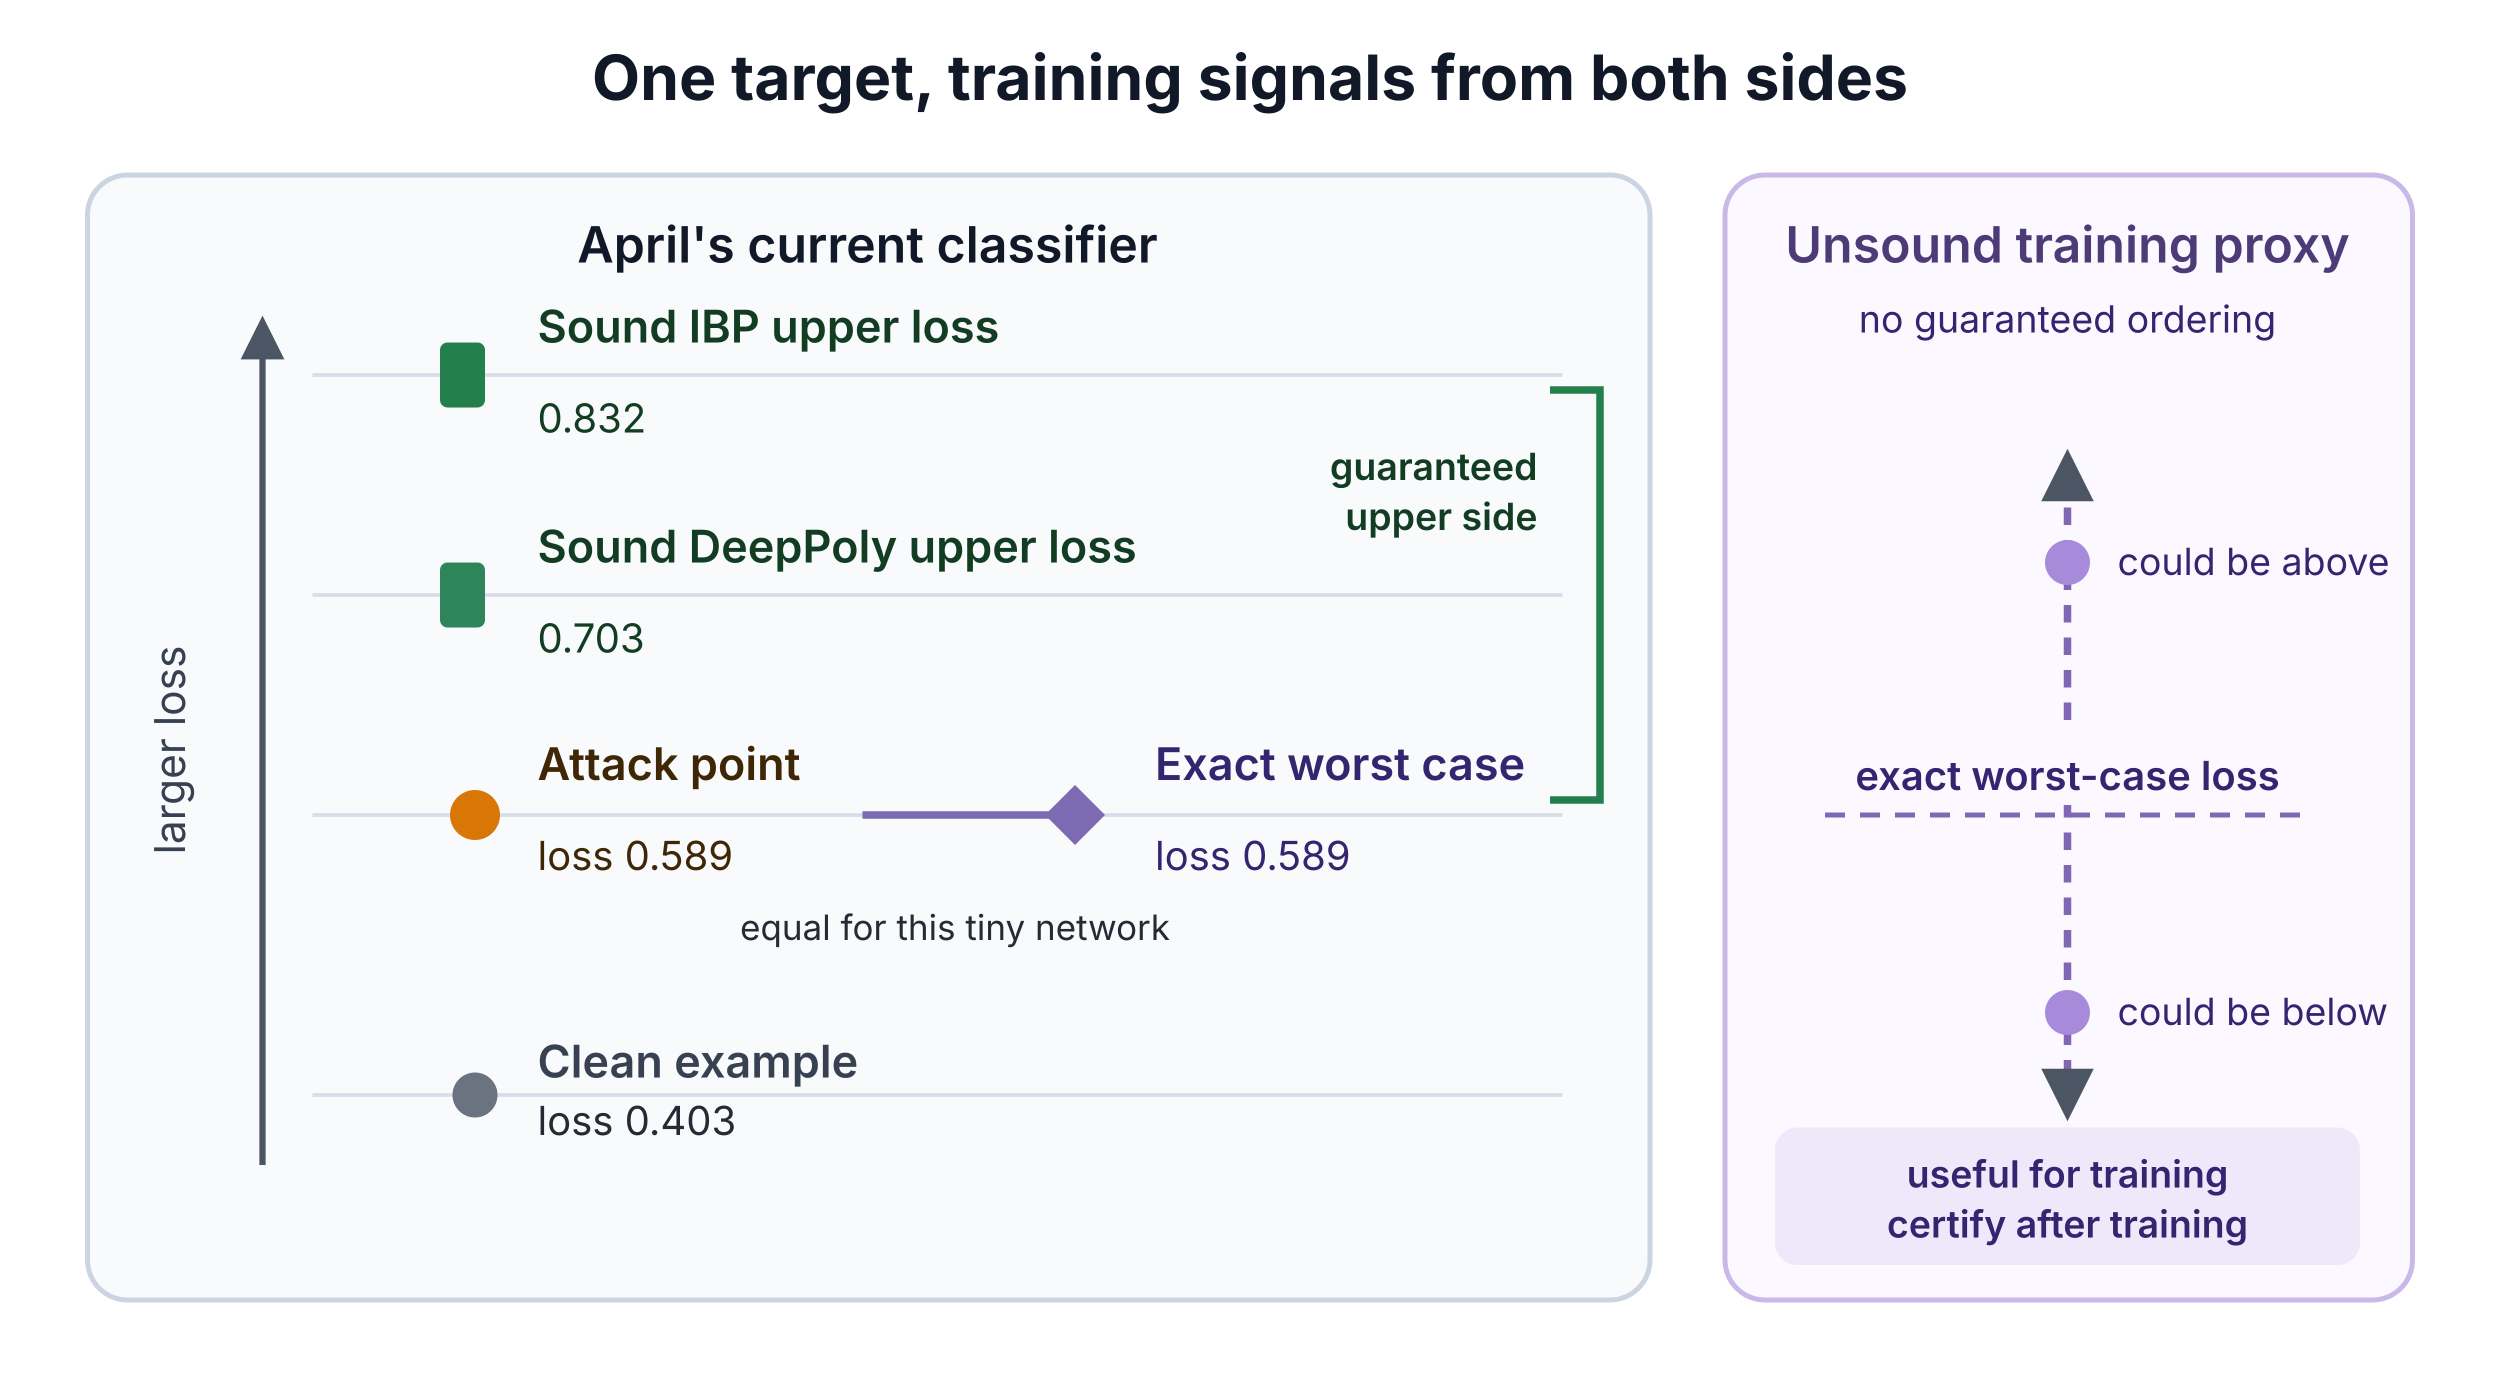
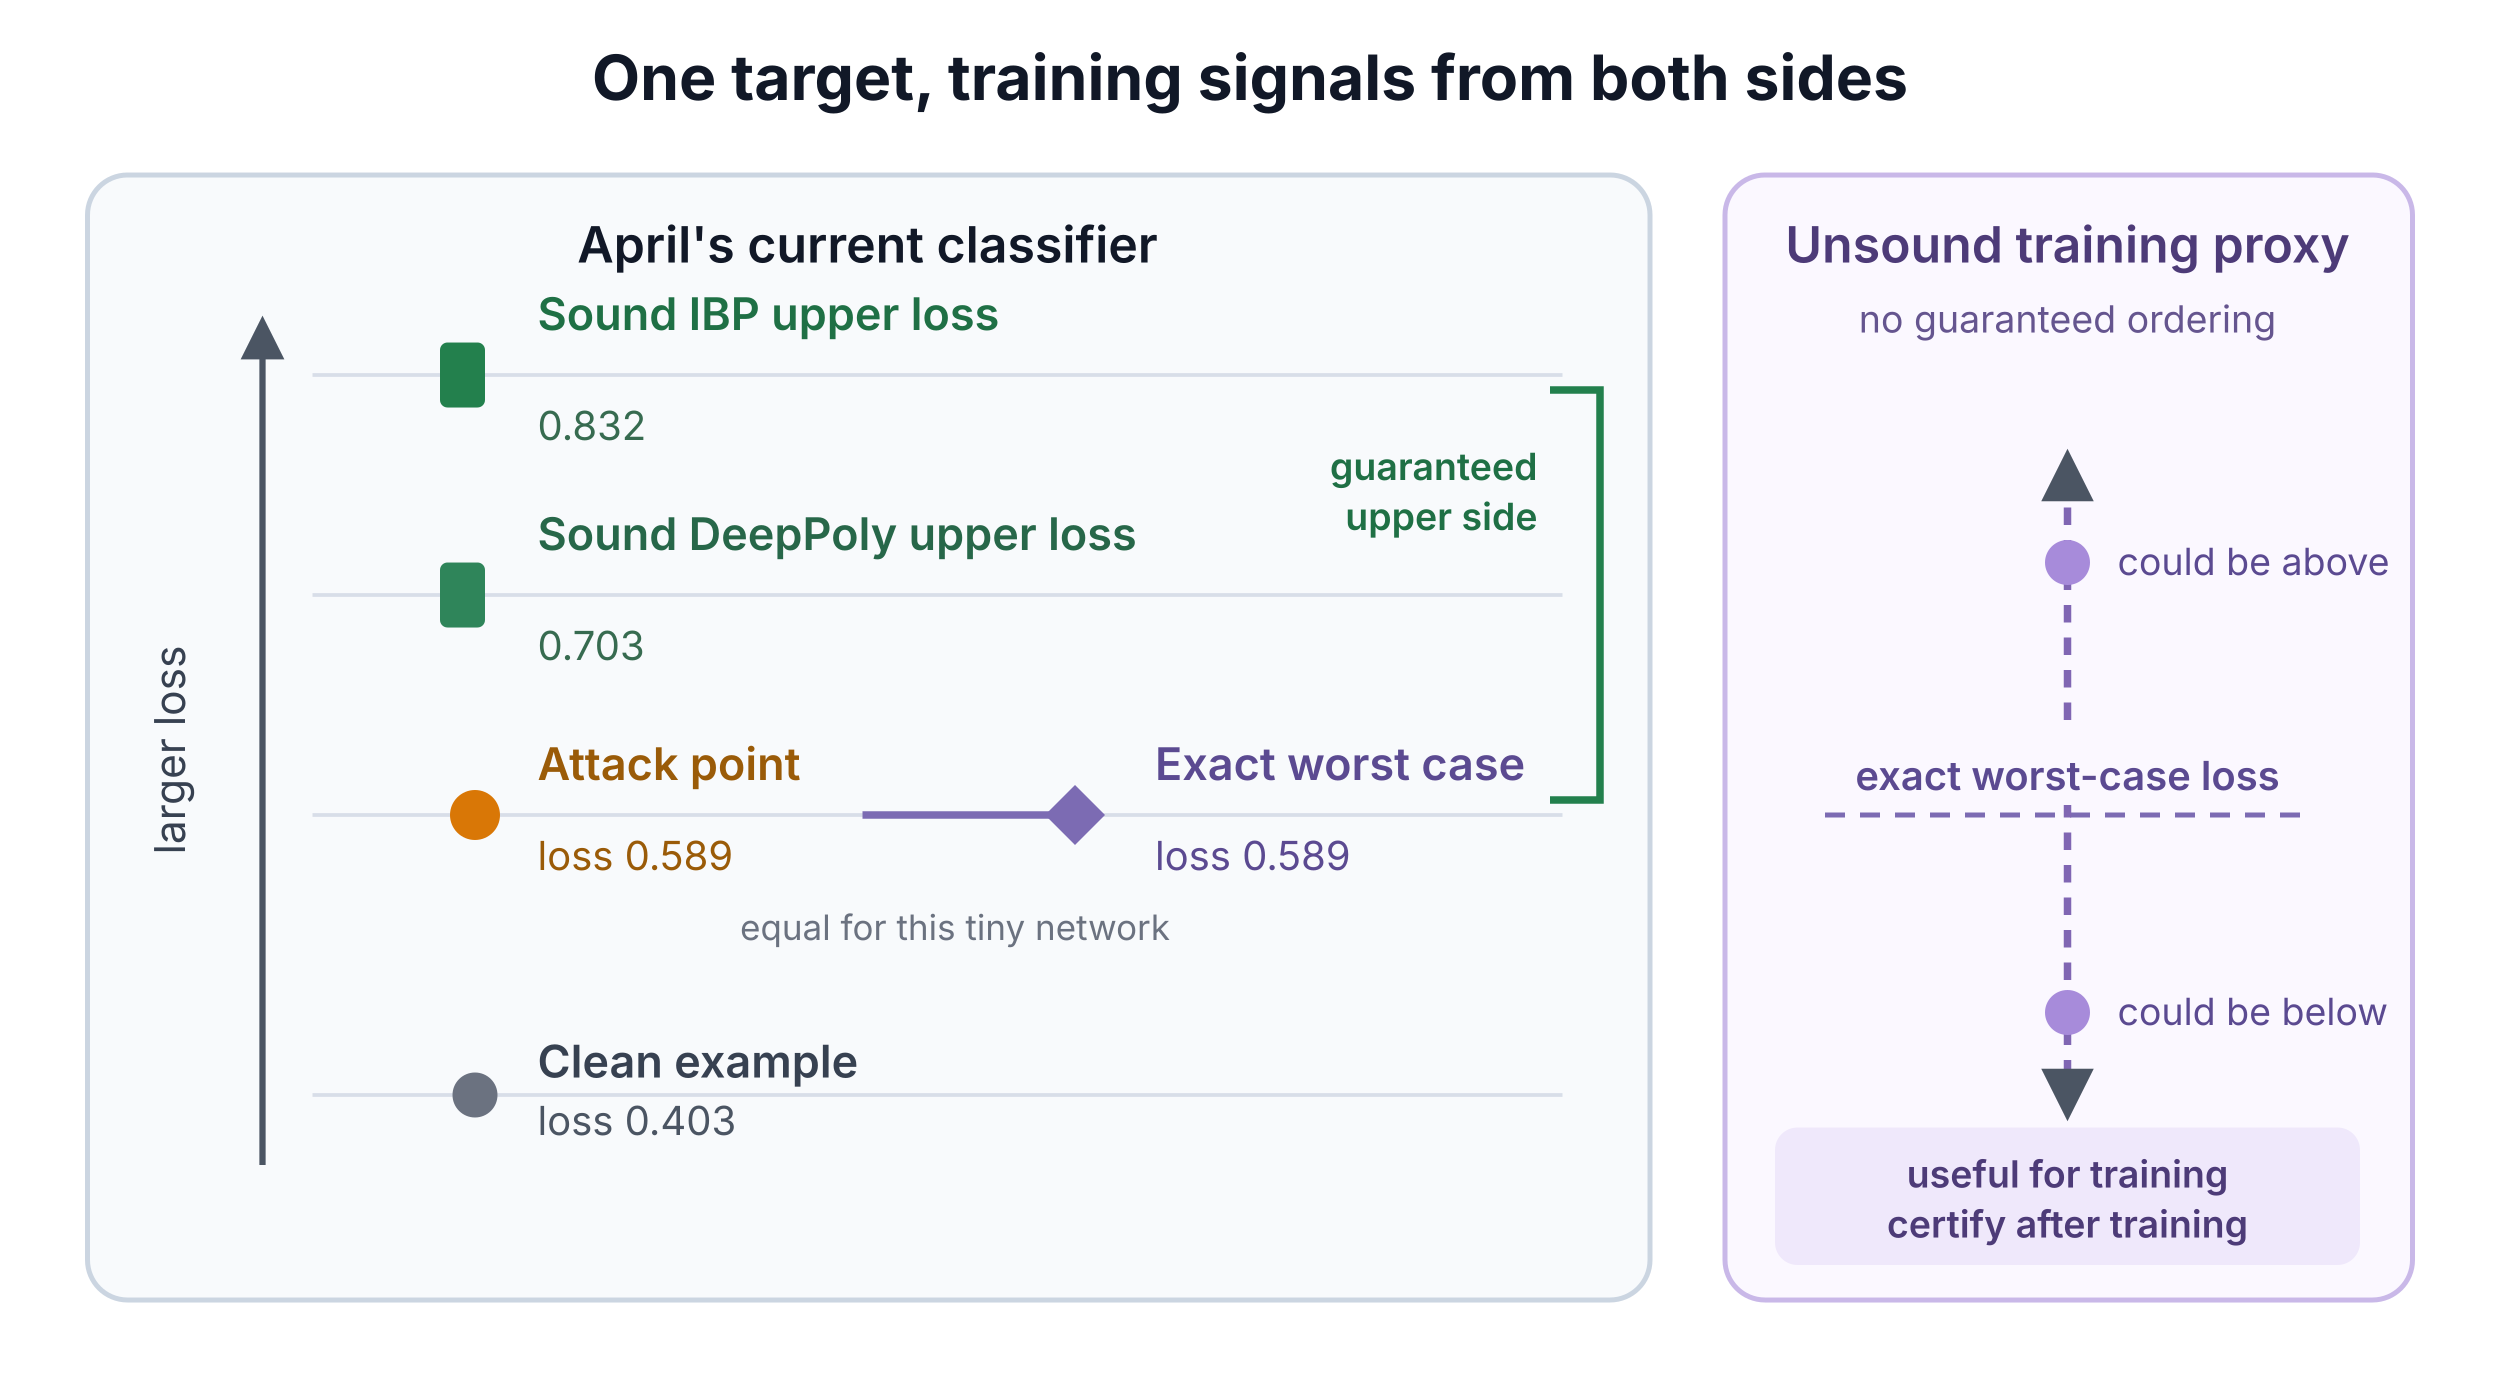
<svg xmlns="http://www.w3.org/2000/svg" viewBox="0 0 1000 560" role="img" aria-labelledby="title desc">
  <defs>
    <marker id="arrow" viewBox="0 0 10 10" refX="5" refY="5" markerWidth="7" markerHeight="7" orient="auto-start-reverse">
      <path d="M 0 0 L 10 5 L 0 10 z" fill="#4b5563" />
    </marker>
  </defs>
  <rect width="1000" height="560" fill="#ffffff" />
  <text x="500" y="40" text-anchor="middle" font-family="-apple-system, BlinkMacSystemFont, 'Segoe UI', sans-serif" font-size="25" font-weight="650" fill="#111827">One target, training signals from both sides</text>
  <rect x="35" y="70" width="625" height="450" rx="16" fill="#f8fafc" stroke="#cbd5e1" stroke-width="2" />
  <text x="347" y="105" text-anchor="middle" font-family="-apple-system, BlinkMacSystemFont, 'Segoe UI', sans-serif" font-size="20" font-weight="600" fill="#111827">April's current classifier</text>
  <line x1="105" y1="466" x2="105" y2="135" stroke="#4b5563" stroke-width="2.5" marker-end="url(#arrow)" />
  <text x="74" y="300" transform="rotate(-90 74 300)" text-anchor="middle" font-family="-apple-system, BlinkMacSystemFont, 'Segoe UI', sans-serif" font-size="17" fill="#374151">larger loss</text>
  <g stroke="#d8dee8" stroke-width="1.5">
    <line x1="125" y1="438" x2="625" y2="438" />
    <line x1="125" y1="326" x2="625" y2="326" />
    <line x1="125" y1="238" x2="625" y2="238" />
    <line x1="125" y1="150" x2="625" y2="150" />
  </g>
  <circle cx="190" cy="438" r="9" fill="#6b7280" />
  <text x="215" y="431" font-family="-apple-system, BlinkMacSystemFont, 'Segoe UI', sans-serif" font-size="18" font-weight="600" fill="#374151">Clean example</text>
-   <text x="215" y="454" font-family="-apple-system, BlinkMacSystemFont, 'Segoe UI', sans-serif" font-size="16" fill="#252a34">loss 0.403</text>
+   <text x="215" y="454" font-family="-apple-system, BlinkMacSystemFont, 'Segoe UI', sans-serif" font-size="16" fill="#4b5563">loss 0.403</text>
  <circle cx="190" cy="326" r="10" fill="#d97706" />
-   <text x="215" y="312" font-family="-apple-system, BlinkMacSystemFont, 'Segoe UI', sans-serif" font-size="18" font-weight="600" fill="#3f2706">Attack point</text>
-   <text x="215" y="348" font-family="-apple-system, BlinkMacSystemFont, 'Segoe UI', sans-serif" font-size="16" fill="#3f2706">loss 0.589</text>
+   <text x="215" y="312" font-family="-apple-system, BlinkMacSystemFont, 'Segoe UI', sans-serif" font-size="18" font-weight="600" fill="#9a5b08">Attack point</text>
+   <text x="215" y="348" font-family="-apple-system, BlinkMacSystemFont, 'Segoe UI', sans-serif" font-size="16" fill="#9a5b08">loss 0.589</text>
  <line x1="345" y1="326" x2="420" y2="326" stroke="#7c6bb3" stroke-width="3" />
  <path d="M 430 314 L 442 326 L 430 338 L 418 326 z" fill="#7c6bb3" />
-   <text x="462" y="312" font-family="-apple-system, BlinkMacSystemFont, 'Segoe UI', sans-serif" font-size="18" font-weight="600" fill="#35246f">Exact worst case</text>
-   <text x="462" y="348" font-family="-apple-system, BlinkMacSystemFont, 'Segoe UI', sans-serif" font-size="16" fill="#35246f">loss 0.589</text>
-   <text x="382" y="376" text-anchor="middle" font-family="-apple-system, BlinkMacSystemFont, 'Segoe UI', sans-serif" font-size="14" fill="#252a34">equal for this tiny network</text>
+   <text x="462" y="312" font-family="-apple-system, BlinkMacSystemFont, 'Segoe UI', sans-serif" font-size="18" font-weight="600" fill="#5b4a91">Exact worst case</text>
+   <text x="462" y="348" font-family="-apple-system, BlinkMacSystemFont, 'Segoe UI', sans-serif" font-size="16" fill="#5b4a91">loss 0.589</text>
+   <text x="382" y="376" text-anchor="middle" font-family="-apple-system, BlinkMacSystemFont, 'Segoe UI', sans-serif" font-size="14" fill="#6b7280">equal for this tiny network</text>
  <rect x="176" y="225" width="18" height="26" rx="3" fill="#2f855a" />
-   <text x="215" y="225" font-family="-apple-system, BlinkMacSystemFont, 'Segoe UI', sans-serif" font-size="18" font-weight="600" fill="#123d22">Sound DeepPoly upper loss</text>
-   <text x="215" y="261" font-family="-apple-system, BlinkMacSystemFont, 'Segoe UI', sans-serif" font-size="16" fill="#123d22">0.703</text>
+   <text x="215" y="220" font-family="-apple-system, BlinkMacSystemFont, 'Segoe UI', sans-serif" font-size="18" font-weight="600" fill="#276749">Sound DeepPoly upper loss</text>
+   <text x="215" y="264" font-family="-apple-system, BlinkMacSystemFont, 'Segoe UI', sans-serif" font-size="16" fill="#376b50">0.703</text>
  <rect x="176" y="137" width="18" height="26" rx="3" fill="#23804d" />
-   <text x="215" y="137" font-family="-apple-system, BlinkMacSystemFont, 'Segoe UI', sans-serif" font-size="18" font-weight="600" fill="#123d22">Sound IBP upper loss</text>
-   <text x="215" y="173" font-family="-apple-system, BlinkMacSystemFont, 'Segoe UI', sans-serif" font-size="16" fill="#123d22">0.832</text>
+   <text x="215" y="132" font-family="-apple-system, BlinkMacSystemFont, 'Segoe UI', sans-serif" font-size="18" font-weight="600" fill="#1f7045">Sound IBP upper loss</text>
+   <text x="215" y="176" font-family="-apple-system, BlinkMacSystemFont, 'Segoe UI', sans-serif" font-size="16" fill="#376b50">0.832</text>
  <path d="M 620 320 L 640 320 L 640 156 L 620 156" fill="none" stroke="#23804d" stroke-width="3" />
-   <text x="615" y="192" text-anchor="end" font-family="-apple-system, BlinkMacSystemFont, 'Segoe UI', sans-serif" font-size="15" font-weight="600" fill="#123d22">guaranteed</text>
-   <text x="615" y="212" text-anchor="end" font-family="-apple-system, BlinkMacSystemFont, 'Segoe UI', sans-serif" font-size="15" font-weight="600" fill="#123d22">upper side</text>
+   <text x="615" y="192" text-anchor="end" font-family="-apple-system, BlinkMacSystemFont, 'Segoe UI', sans-serif" font-size="15" font-weight="600" fill="#1f7045">guaranteed</text>
+   <text x="615" y="212" text-anchor="end" font-family="-apple-system, BlinkMacSystemFont, 'Segoe UI', sans-serif" font-size="15" font-weight="600" fill="#1f7045">upper side</text>
  <rect x="690" y="70" width="275" height="450" rx="16" fill="#fbf8ff" stroke="#c9b8e8" stroke-width="2" />
  <text x="827" y="105" text-anchor="middle" font-family="-apple-system, BlinkMacSystemFont, 'Segoe UI', sans-serif" font-size="20" font-weight="600" fill="#4d3b78">Unsound training proxy</text>
-   <text x="827" y="133" text-anchor="middle" font-family="-apple-system, BlinkMacSystemFont, 'Segoe UI', sans-serif" font-size="15" fill="#35246f">no guaranteed ordering</text>
+   <text x="827" y="133" text-anchor="middle" font-family="-apple-system, BlinkMacSystemFont, 'Segoe UI', sans-serif" font-size="15" fill="#65558f">no guaranteed ordering</text>
  <line x1="730" y1="326" x2="925" y2="326" stroke="#7c6bb3" stroke-width="2" stroke-dasharray="8 6" />
  <line x1="827" y1="190" x2="827" y2="438" stroke="#8066b3" stroke-width="3" stroke-dasharray="7 6" marker-start="url(#arrow)" marker-end="url(#arrow)" />
  <rect x="735" y="291" width="184" height="31" rx="6" fill="#fbf8ff" />
-   <text x="827" y="316" text-anchor="middle" font-family="-apple-system, BlinkMacSystemFont, 'Segoe UI', sans-serif" font-size="16" font-weight="600" fill="#35246f">exact worst-case loss</text>
+   <text x="827" y="316" text-anchor="middle" font-family="-apple-system, BlinkMacSystemFont, 'Segoe UI', sans-serif" font-size="16" font-weight="600" fill="#5b4a91">exact worst-case loss</text>
  <circle cx="827" cy="225" r="9" fill="#a78bda" />
-   <text x="847" y="230" font-family="-apple-system, BlinkMacSystemFont, 'Segoe UI', sans-serif" font-size="15" fill="#35246f">could be above</text>
+   <text x="847" y="230" font-family="-apple-system, BlinkMacSystemFont, 'Segoe UI', sans-serif" font-size="15" fill="#5b4a91">could be above</text>
  <circle cx="827" cy="405" r="9" fill="#a78bda" />
-   <text x="847" y="410" font-family="-apple-system, BlinkMacSystemFont, 'Segoe UI', sans-serif" font-size="15" fill="#35246f">could be below</text>
+   <text x="847" y="410" font-family="-apple-system, BlinkMacSystemFont, 'Segoe UI', sans-serif" font-size="15" fill="#5b4a91">could be below</text>
  <rect x="710" y="451" width="234" height="55" rx="9" fill="#efe8fb" />
-   <text x="827" y="475" text-anchor="middle" font-family="-apple-system, BlinkMacSystemFont, 'Segoe UI', sans-serif" font-size="15" font-weight="600" fill="#35246f">useful for training</text>
-   <text x="827" y="495" text-anchor="middle" font-family="-apple-system, BlinkMacSystemFont, 'Segoe UI', sans-serif" font-size="15" font-weight="600" fill="#35246f">certify after training</text>
+   <text x="827" y="475" text-anchor="middle" font-family="-apple-system, BlinkMacSystemFont, 'Segoe UI', sans-serif" font-size="15" font-weight="600" fill="#4d3b78">useful for training</text>
+   <text x="827" y="495" text-anchor="middle" font-family="-apple-system, BlinkMacSystemFont, 'Segoe UI', sans-serif" font-size="15" font-weight="600" fill="#4d3b78">certify after training</text>
</svg>
